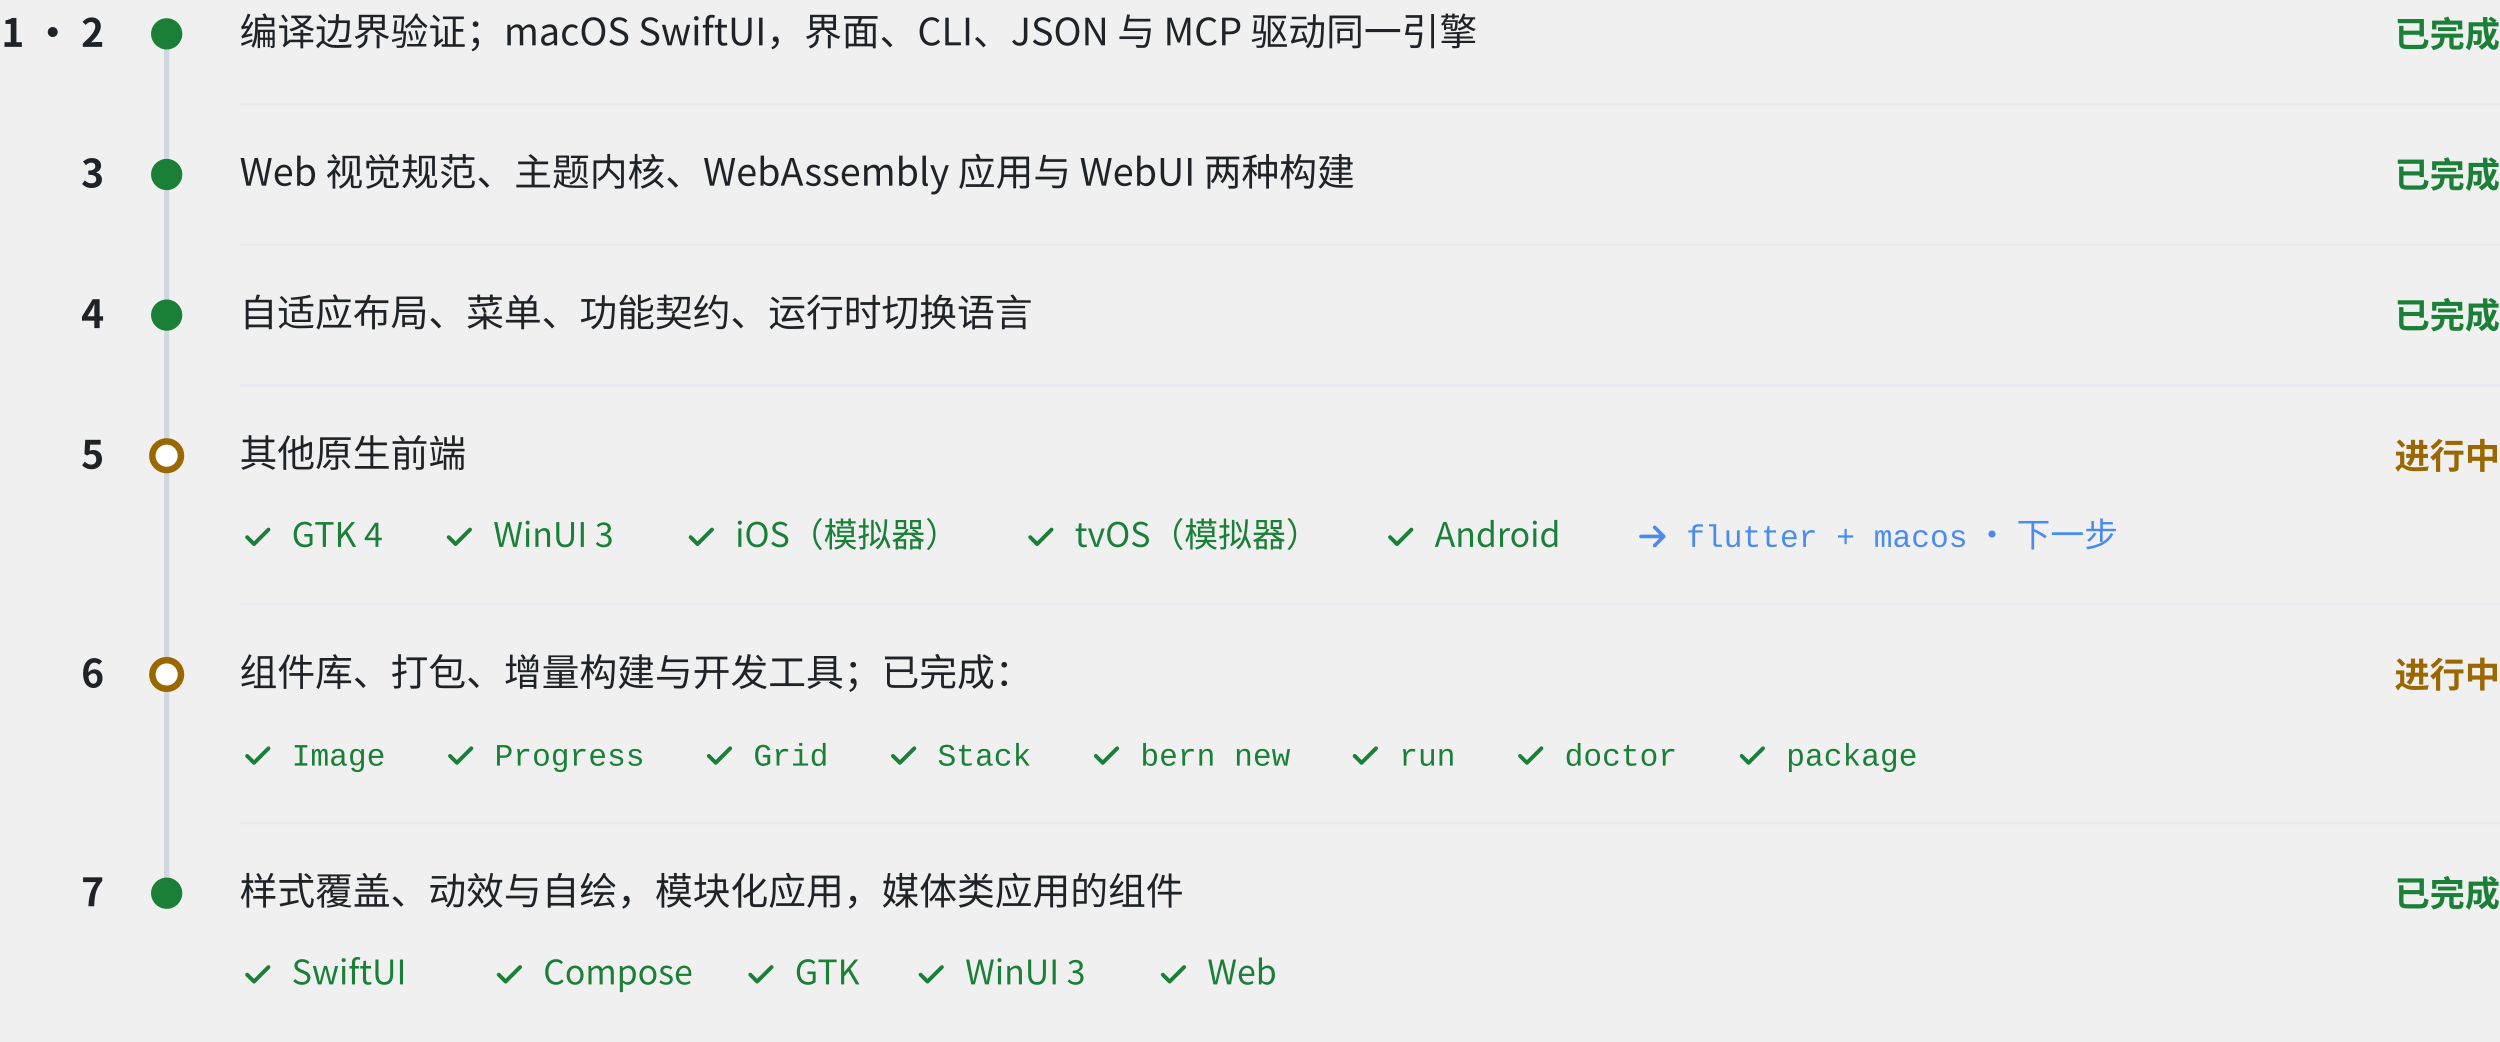
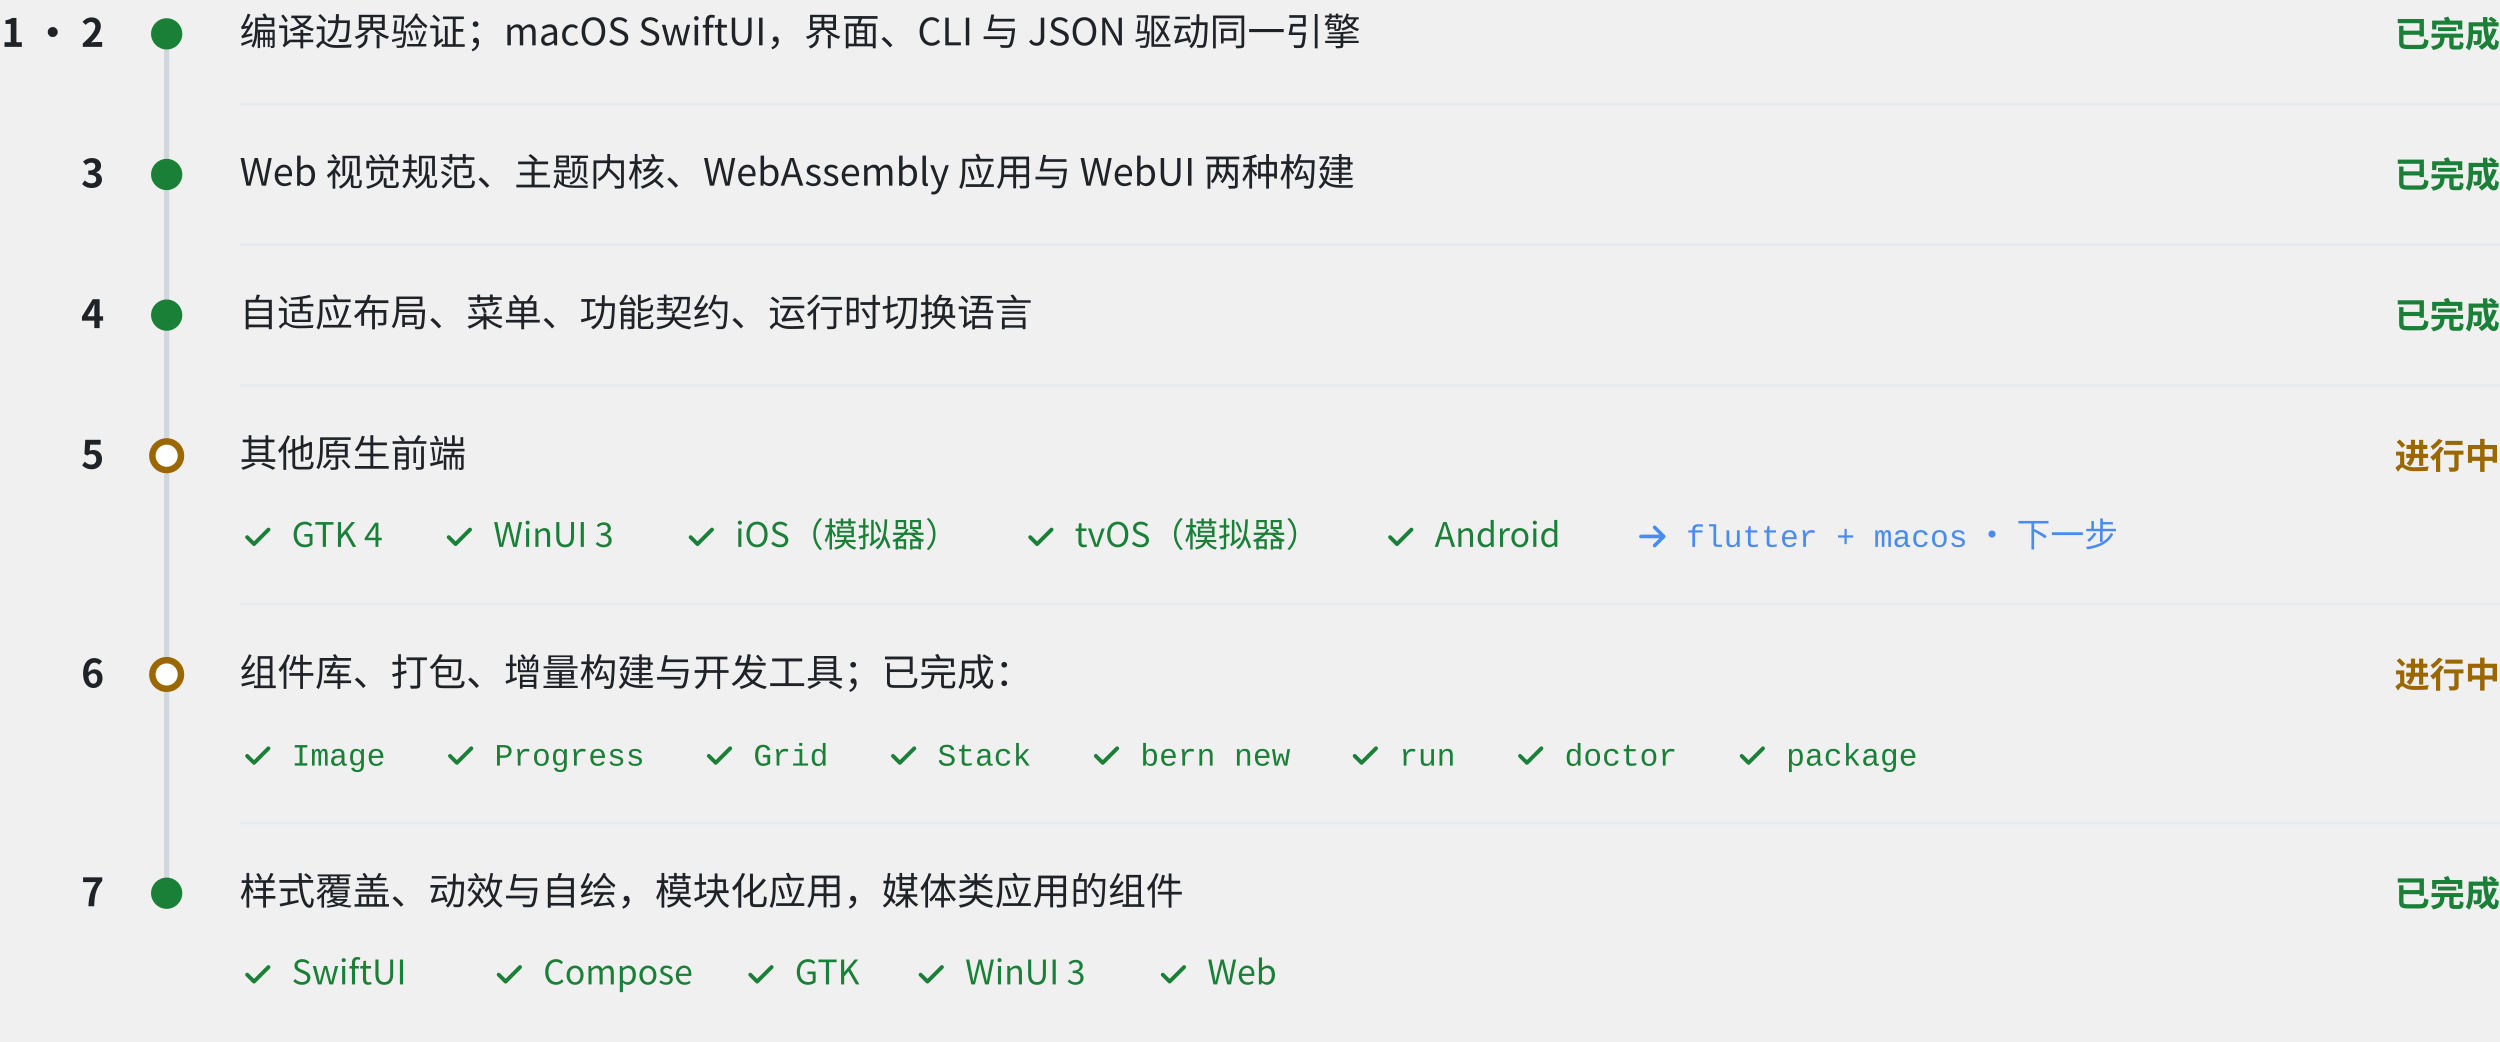
<svg xmlns="http://www.w3.org/2000/svg" viewBox="0 0 960 400" width="960" height="400" font-family="-apple-system, BlinkMacSystemFont, 'Segoe UI', 'PingFang SC', 'Hiragino Sans GB', 'Microsoft YaHei', 'Noto Sans CJK SC', 'Helvetica Neue', Arial, sans-serif">
  <defs>
    <symbol id="bern-logo" viewBox="0 0 1024 1024">
      <defs>
        <clipPath id="bern-symbol-disc">
          <circle cx="512" cy="512" r="512" />
        </clipPath>
      </defs>
      <g clip-path="url(#bern-symbol-disc)">
        <rect width="1024" height="1024" fill="#4A8BEF" />
        <path fill="#24324D" d="M 290.4 372.1 C 270.7 579.3 309.8 827.6 392.0 1060.0 L 1100 1100 L 1060.0 880.0 C 1013.0 692.2 904.4 451.5 684.3 270.5 A 14 14 0 0 0 662.4 286.5 C 693.7 364.2 711.6 444.8 715.3 529.4 A 36 36 0 0 1 691.6 564.9 C 620.6 590.7 549.5 616.5 478.5 642.4 A 36 36 0 0 1 436.0 628.1 C 383.8 547.6 344.6 461.1 317.8 369.5 A 14 14 0 0 0 290.4 372.1 Z" />
        <ellipse rx="22" ry="36" fill="#E8F4FF" transform="translate(520 760) rotate(-20)" />
        <ellipse rx="22" ry="36" fill="#E8F4FF" transform="translate(748 668) rotate(-20)" />
      </g>
    </symbol>
  </defs>
  <line x1="64" y1="13" x2="64" y2="343" stroke="#D0D7DE" stroke-width="2" />
  <circle cx="64" cy="13" r="6" fill="#1A7F37" />
  <circle cx="64" cy="67" r="6" fill="#1A7F37" />
  <circle cx="64" cy="121" r="6" fill="#1A7F37" />
  <circle cx="64" cy="175" r="5.5" fill="#FFFFFF" stroke="#9A6700" stroke-width="2.5" />
  <circle cx="64" cy="259" r="5.5" fill="#FFFFFF" stroke="#9A6700" stroke-width="2.5" />
  <circle cx="64" cy="343" r="6" fill="#1A7F37" />
  <text x="40" y="18" font-size="15" font-weight="700" text-anchor="end" fill="#1F2328">1 · 2</text>
-   <text x="92.0" y="17.4" font-size="14.5" fill="#1F2328">编译边界验证；macOS SwiftUI，界面、CLI、JSON 与 MCP 驱动同一引擎</text>
+   <text x="92.0" y="17.4" font-size="14.5" fill="#1F2328">编译边界验证；macOS SwiftUI，界面、CLI 与 JSON 驱动同一引擎</text>
  <text x="960.0" y="18.0" font-size="13.5" font-weight="700" fill="#1A7F37" text-anchor="end">已完成</text>
  <line x1="92" y1="40.0" x2="960" y2="40.0" stroke="#E6EAEF" />
  <text x="40" y="72" font-size="15" font-weight="700" text-anchor="end" fill="#1F2328">3</text>
  <text x="92.0" y="71.3" font-size="14.5" fill="#1F2328">Web 视觉规范、主题内核、WebAssembly 应用与 WebUI 两种构建</text>
  <text x="960.0" y="72.0" font-size="13.5" font-weight="700" fill="#1A7F37" text-anchor="end">已完成</text>
  <line x1="92" y1="94.0" x2="960" y2="94.0" stroke="#E6EAEF" />
  <text x="40" y="126" font-size="15" font-weight="700" text-anchor="end" fill="#1F2328">4</text>
  <text x="92.0" y="125.3" font-size="14.5" fill="#1F2328">自适应布局、菜单、功能契约、运行时切换语言</text>
  <text x="960.0" y="126.0" font-size="13.5" font-weight="700" fill="#1A7F37" text-anchor="end">已完成</text>
  <line x1="92" y1="148.0" x2="960" y2="148.0" stroke="#E6EAEF" />
  <text x="40" y="180" font-size="15" font-weight="700" text-anchor="end" fill="#1F2328">5</text>
  <text x="92.0" y="179.3" font-size="14.5" fill="#1F2328">其他原生前端</text>
  <g transform="translate(92.0 210.0)">
    <g transform="translate(0.0 -11.0) scale(0.5833)" fill="none" stroke="#1A7F37" stroke-width="2.6" stroke-linecap="round" stroke-linejoin="round" color="#1A7F37">
      <path d="m5 12.5 4.5 4.5L19 7.5" />
    </g>
    <text x="20" y="0" font-size="13" font-weight="500" fill="#1A7F37">GTK 4</text>
  </g>
  <g transform="translate(169.4 210.0)">
    <g transform="translate(0.0 -11.0) scale(0.5833)" fill="none" stroke="#1A7F37" stroke-width="2.6" stroke-linecap="round" stroke-linejoin="round" color="#1A7F37">
      <path d="m5 12.5 4.5 4.5L19 7.5" />
    </g>
    <text x="20" y="0" font-size="13" font-weight="500" fill="#1A7F37">WinUI 3</text>
  </g>
  <g transform="translate(262.3 210.0)">
    <g transform="translate(0.0 -11.0) scale(0.5833)" fill="none" stroke="#1A7F37" stroke-width="2.6" stroke-linecap="round" stroke-linejoin="round" color="#1A7F37">
      <path d="m5 12.5 4.5 4.5L19 7.5" />
    </g>
    <text x="20" y="0" font-size="13" font-weight="500" fill="#1A7F37">iOS（模拟器）</text>
  </g>
  <g transform="translate(392.7 210.0)">
    <g transform="translate(0.0 -11.0) scale(0.5833)" fill="none" stroke="#1A7F37" stroke-width="2.6" stroke-linecap="round" stroke-linejoin="round" color="#1A7F37">
      <path d="m5 12.5 4.5 4.5L19 7.5" />
    </g>
    <text x="20" y="0" font-size="13" font-weight="500" fill="#1A7F37">tvOS（模拟器）</text>
  </g>
  <g transform="translate(530.9 210.0)">
    <g transform="translate(0.0 -11.0) scale(0.5833)" fill="none" stroke="#1A7F37" stroke-width="2.6" stroke-linecap="round" stroke-linejoin="round" color="#1A7F37">
      <path d="m5 12.5 4.5 4.5L19 7.5" />
    </g>
    <text x="20" y="0" font-size="13" font-weight="500" fill="#1A7F37">Android</text>
  </g>
  <g transform="translate(627.5 210.0)">
    <g transform="translate(0.0 -11.0) scale(0.5833)" fill="none" stroke="#4A8BEF" stroke-width="2.4" stroke-linecap="round" stroke-linejoin="round" color="#4A8BEF">
      <path d="M4.5 12h15M13.5 6l6 6-6 6" />
    </g>
    <text x="20" y="0" font-size="13" font-weight="500" fill="#4A8BEF">
      <tspan font-family="ui-monospace, SFMono-Regular, Menlo, Consolas, 'Liberation Mono', monospace" font-size="12.0" fill="#4A8BEF">flutter + macos</tspan> · 下一步</text>
  </g>
  <text x="960.0" y="180.0" font-size="13.5" font-weight="700" fill="#9A6700" text-anchor="end">进行中</text>
  <line x1="92" y1="232.0" x2="960" y2="232.0" stroke="#E6EAEF" />
  <text x="40" y="264" font-size="15" font-weight="700" text-anchor="end" fill="#1F2328">6</text>
  <text x="92.0" y="263.4" font-size="14.5" fill="#1F2328">组件库、打包、增量构建与开发工具；已完成：</text>
  <g transform="translate(92.0 294.0)">
    <g transform="translate(0.0 -11.0) scale(0.5833)" fill="none" stroke="#1A7F37" stroke-width="2.6" stroke-linecap="round" stroke-linejoin="round" color="#1A7F37">
      <path d="m5 12.5 4.5 4.5L19 7.5" />
    </g>
    <text x="20" y="0" font-size="13" font-weight="500" fill="#1A7F37">
      <tspan font-family="ui-monospace, SFMono-Regular, Menlo, Consolas, 'Liberation Mono', monospace" font-size="12.0" fill="#1A7F37">Image</tspan>
    </text>
  </g>
  <g transform="translate(169.9 294.0)">
    <g transform="translate(0.0 -11.0) scale(0.5833)" fill="none" stroke="#1A7F37" stroke-width="2.6" stroke-linecap="round" stroke-linejoin="round" color="#1A7F37">
      <path d="m5 12.5 4.5 4.5L19 7.5" />
    </g>
    <text x="20" y="0" font-size="13" font-weight="500" fill="#1A7F37">
      <tspan font-family="ui-monospace, SFMono-Regular, Menlo, Consolas, 'Liberation Mono', monospace" font-size="12.0" fill="#1A7F37">Progress</tspan>
    </text>
  </g>
  <g transform="translate(269.3 294.0)">
    <g transform="translate(0.0 -11.0) scale(0.5833)" fill="none" stroke="#1A7F37" stroke-width="2.6" stroke-linecap="round" stroke-linejoin="round" color="#1A7F37">
      <path d="m5 12.5 4.5 4.5L19 7.5" />
    </g>
    <text x="20" y="0" font-size="13" font-weight="500" fill="#1A7F37">
      <tspan font-family="ui-monospace, SFMono-Regular, Menlo, Consolas, 'Liberation Mono', monospace" font-size="12.0" fill="#1A7F37">Grid</tspan>
    </text>
  </g>
  <g transform="translate(340.0 294.0)">
    <g transform="translate(0.0 -11.0) scale(0.5833)" fill="none" stroke="#1A7F37" stroke-width="2.6" stroke-linecap="round" stroke-linejoin="round" color="#1A7F37">
      <path d="m5 12.5 4.5 4.5L19 7.5" />
    </g>
    <text x="20" y="0" font-size="13" font-weight="500" fill="#1A7F37">
      <tspan font-family="ui-monospace, SFMono-Regular, Menlo, Consolas, 'Liberation Mono', monospace" font-size="12.0" fill="#1A7F37">Stack</tspan>
    </text>
  </g>
  <g transform="translate(417.9 294.0)">
    <g transform="translate(0.0 -11.0) scale(0.5833)" fill="none" stroke="#1A7F37" stroke-width="2.6" stroke-linecap="round" stroke-linejoin="round" color="#1A7F37">
      <path d="m5 12.5 4.5 4.5L19 7.5" />
    </g>
    <text x="20" y="0" font-size="13" font-weight="500" fill="#1A7F37">
      <tspan font-family="ui-monospace, SFMono-Regular, Menlo, Consolas, 'Liberation Mono', monospace" font-size="12.0" fill="#1A7F37">bern new</tspan>
    </text>
  </g>
  <g transform="translate(517.3 294.0)">
    <g transform="translate(0.0 -11.0) scale(0.5833)" fill="none" stroke="#1A7F37" stroke-width="2.6" stroke-linecap="round" stroke-linejoin="round" color="#1A7F37">
      <path d="m5 12.5 4.5 4.5L19 7.5" />
    </g>
    <text x="20" y="0" font-size="13" font-weight="500" fill="#1A7F37">
      <tspan font-family="ui-monospace, SFMono-Regular, Menlo, Consolas, 'Liberation Mono', monospace" font-size="12.0" fill="#1A7F37">run</tspan>
    </text>
  </g>
  <g transform="translate(580.8 294.0)">
    <g transform="translate(0.0 -11.0) scale(0.5833)" fill="none" stroke="#1A7F37" stroke-width="2.6" stroke-linecap="round" stroke-linejoin="round" color="#1A7F37">
      <path d="m5 12.5 4.5 4.5L19 7.5" />
    </g>
    <text x="20" y="0" font-size="13" font-weight="500" fill="#1A7F37">
      <tspan font-family="ui-monospace, SFMono-Regular, Menlo, Consolas, 'Liberation Mono', monospace" font-size="12.0" fill="#1A7F37">doctor</tspan>
    </text>
  </g>
  <g transform="translate(665.9 294.0)">
    <g transform="translate(0.0 -11.0) scale(0.5833)" fill="none" stroke="#1A7F37" stroke-width="2.6" stroke-linecap="round" stroke-linejoin="round" color="#1A7F37">
      <path d="m5 12.5 4.5 4.5L19 7.5" />
    </g>
    <text x="20" y="0" font-size="13" font-weight="500" fill="#1A7F37">
      <tspan font-family="ui-monospace, SFMono-Regular, Menlo, Consolas, 'Liberation Mono', monospace" font-size="12.0" fill="#1A7F37">package</tspan>
    </text>
  </g>
  <text x="960.0" y="264.0" font-size="13.5" font-weight="700" fill="#9A6700" text-anchor="end">进行中</text>
  <line x1="92" y1="316.0" x2="960" y2="316.0" stroke="#E6EAEF" />
  <text x="40" y="348" font-size="15" font-weight="700" text-anchor="end" fill="#1F2328">7</text>
  <text x="92.0" y="347.4" font-size="14.5" fill="#1F2328">样式覆盖、动效与自绘，模块化应用，媒体类应用的组件</text>
  <g transform="translate(92.0 378.0)">
    <g transform="translate(0.0 -11.0) scale(0.5833)" fill="none" stroke="#1A7F37" stroke-width="2.6" stroke-linecap="round" stroke-linejoin="round" color="#1A7F37">
      <path d="m5 12.5 4.5 4.5L19 7.5" />
    </g>
    <text x="20" y="0" font-size="13" font-weight="500" fill="#1A7F37">SwiftUI</text>
  </g>
  <g transform="translate(188.6 378.0)">
    <g transform="translate(0.0 -11.0) scale(0.5833)" fill="none" stroke="#1A7F37" stroke-width="2.6" stroke-linecap="round" stroke-linejoin="round" color="#1A7F37">
      <path d="m5 12.5 4.5 4.5L19 7.5" />
    </g>
    <text x="20" y="0" font-size="13" font-weight="500" fill="#1A7F37">Compose</text>
  </g>
  <g transform="translate(285.2 378.0)">
    <g transform="translate(0.0 -11.0) scale(0.5833)" fill="none" stroke="#1A7F37" stroke-width="2.6" stroke-linecap="round" stroke-linejoin="round" color="#1A7F37">
      <path d="m5 12.5 4.5 4.5L19 7.5" />
    </g>
    <text x="20" y="0" font-size="13" font-weight="500" fill="#1A7F37">GTK</text>
  </g>
  <g transform="translate(350.6 378.0)">
    <g transform="translate(0.0 -11.0) scale(0.5833)" fill="none" stroke="#1A7F37" stroke-width="2.6" stroke-linecap="round" stroke-linejoin="round" color="#1A7F37">
      <path d="m5 12.5 4.5 4.5L19 7.5" />
    </g>
    <text x="20" y="0" font-size="13" font-weight="500" fill="#1A7F37">WinUI 3</text>
  </g>
  <g transform="translate(443.6 378.0)">
    <g transform="translate(0.0 -11.0) scale(0.5833)" fill="none" stroke="#1A7F37" stroke-width="2.6" stroke-linecap="round" stroke-linejoin="round" color="#1A7F37">
      <path d="m5 12.5 4.5 4.5L19 7.5" />
    </g>
    <text x="20" y="0" font-size="13" font-weight="500" fill="#1A7F37">Web</text>
  </g>
  <text x="960.0" y="348.0" font-size="13.5" font-weight="700" fill="#1A7F37" text-anchor="end">已完成</text>
</svg>
